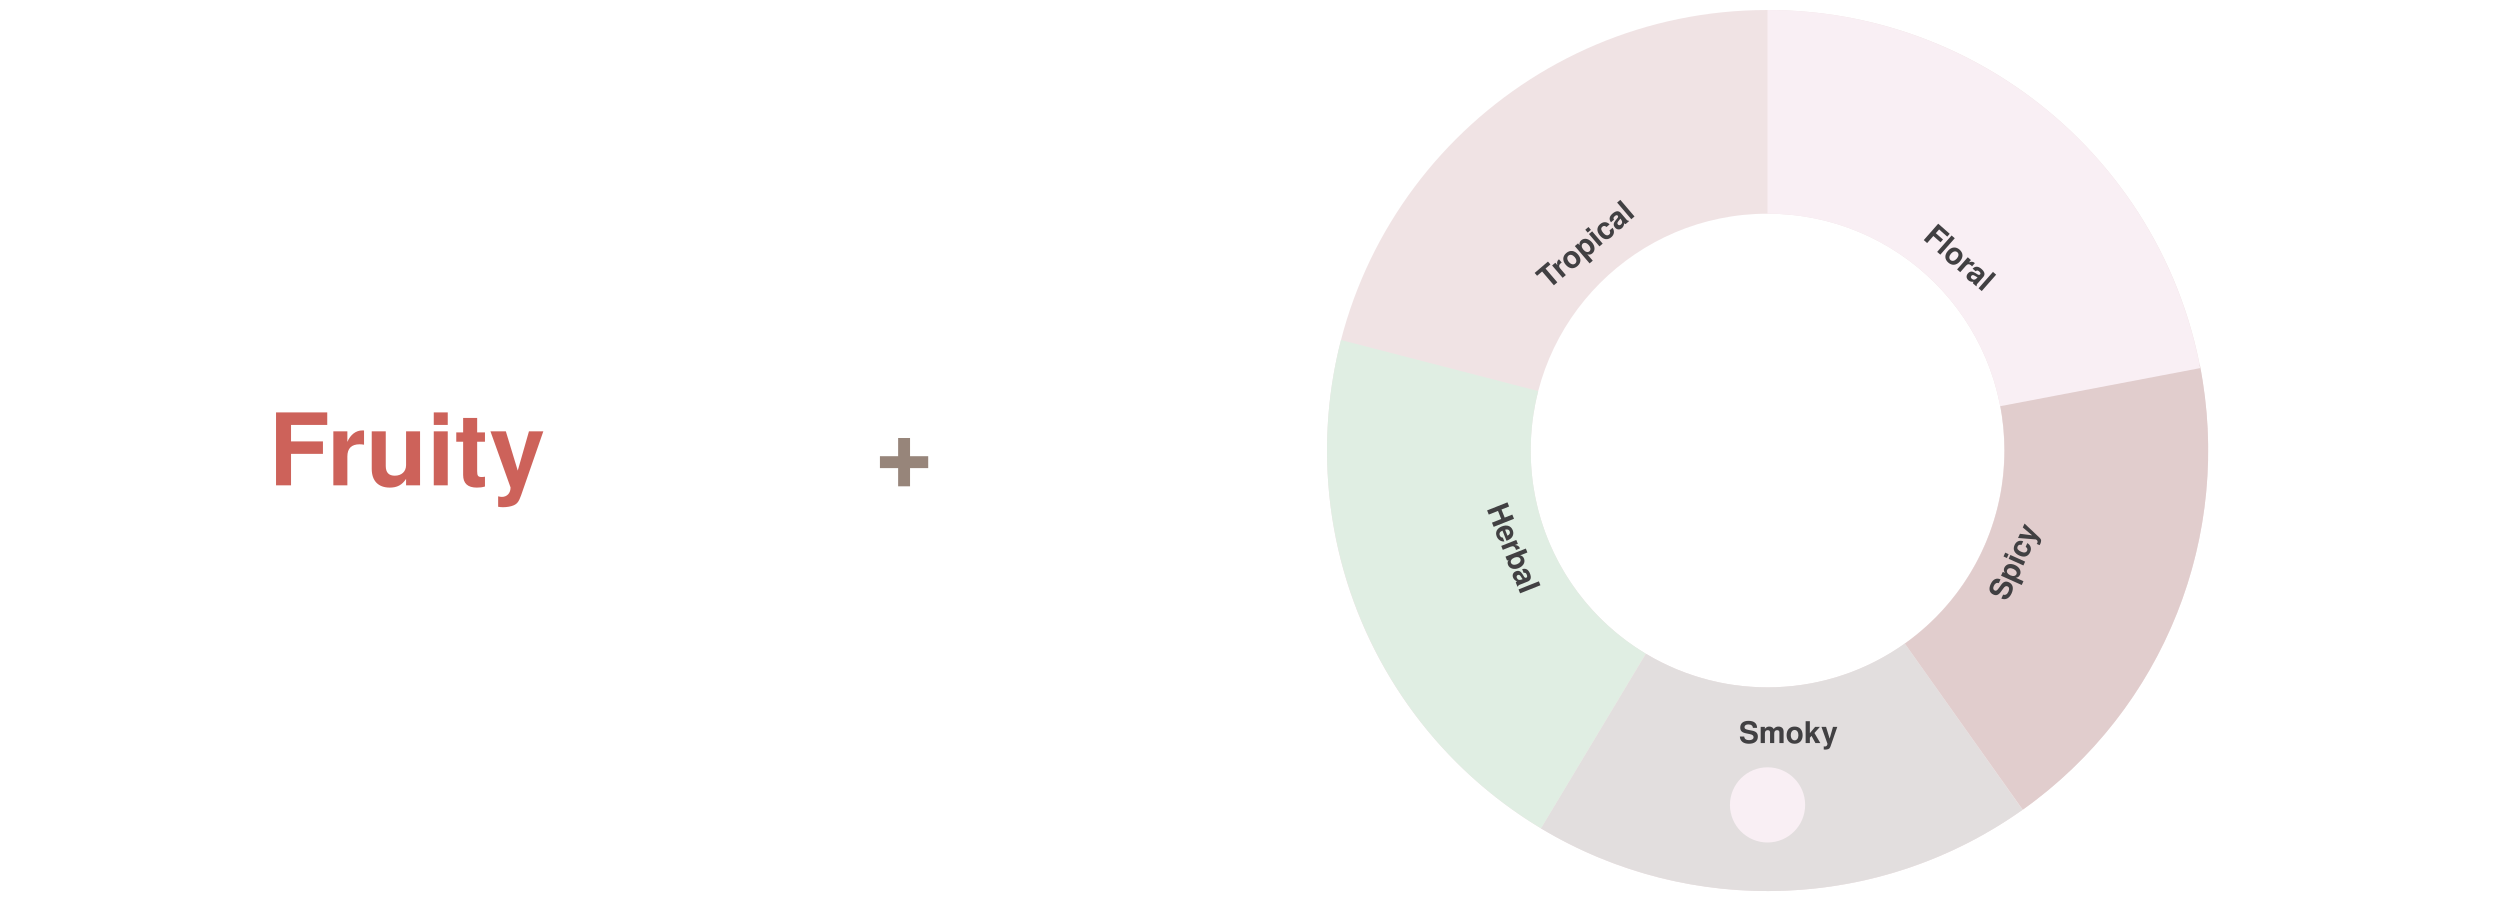
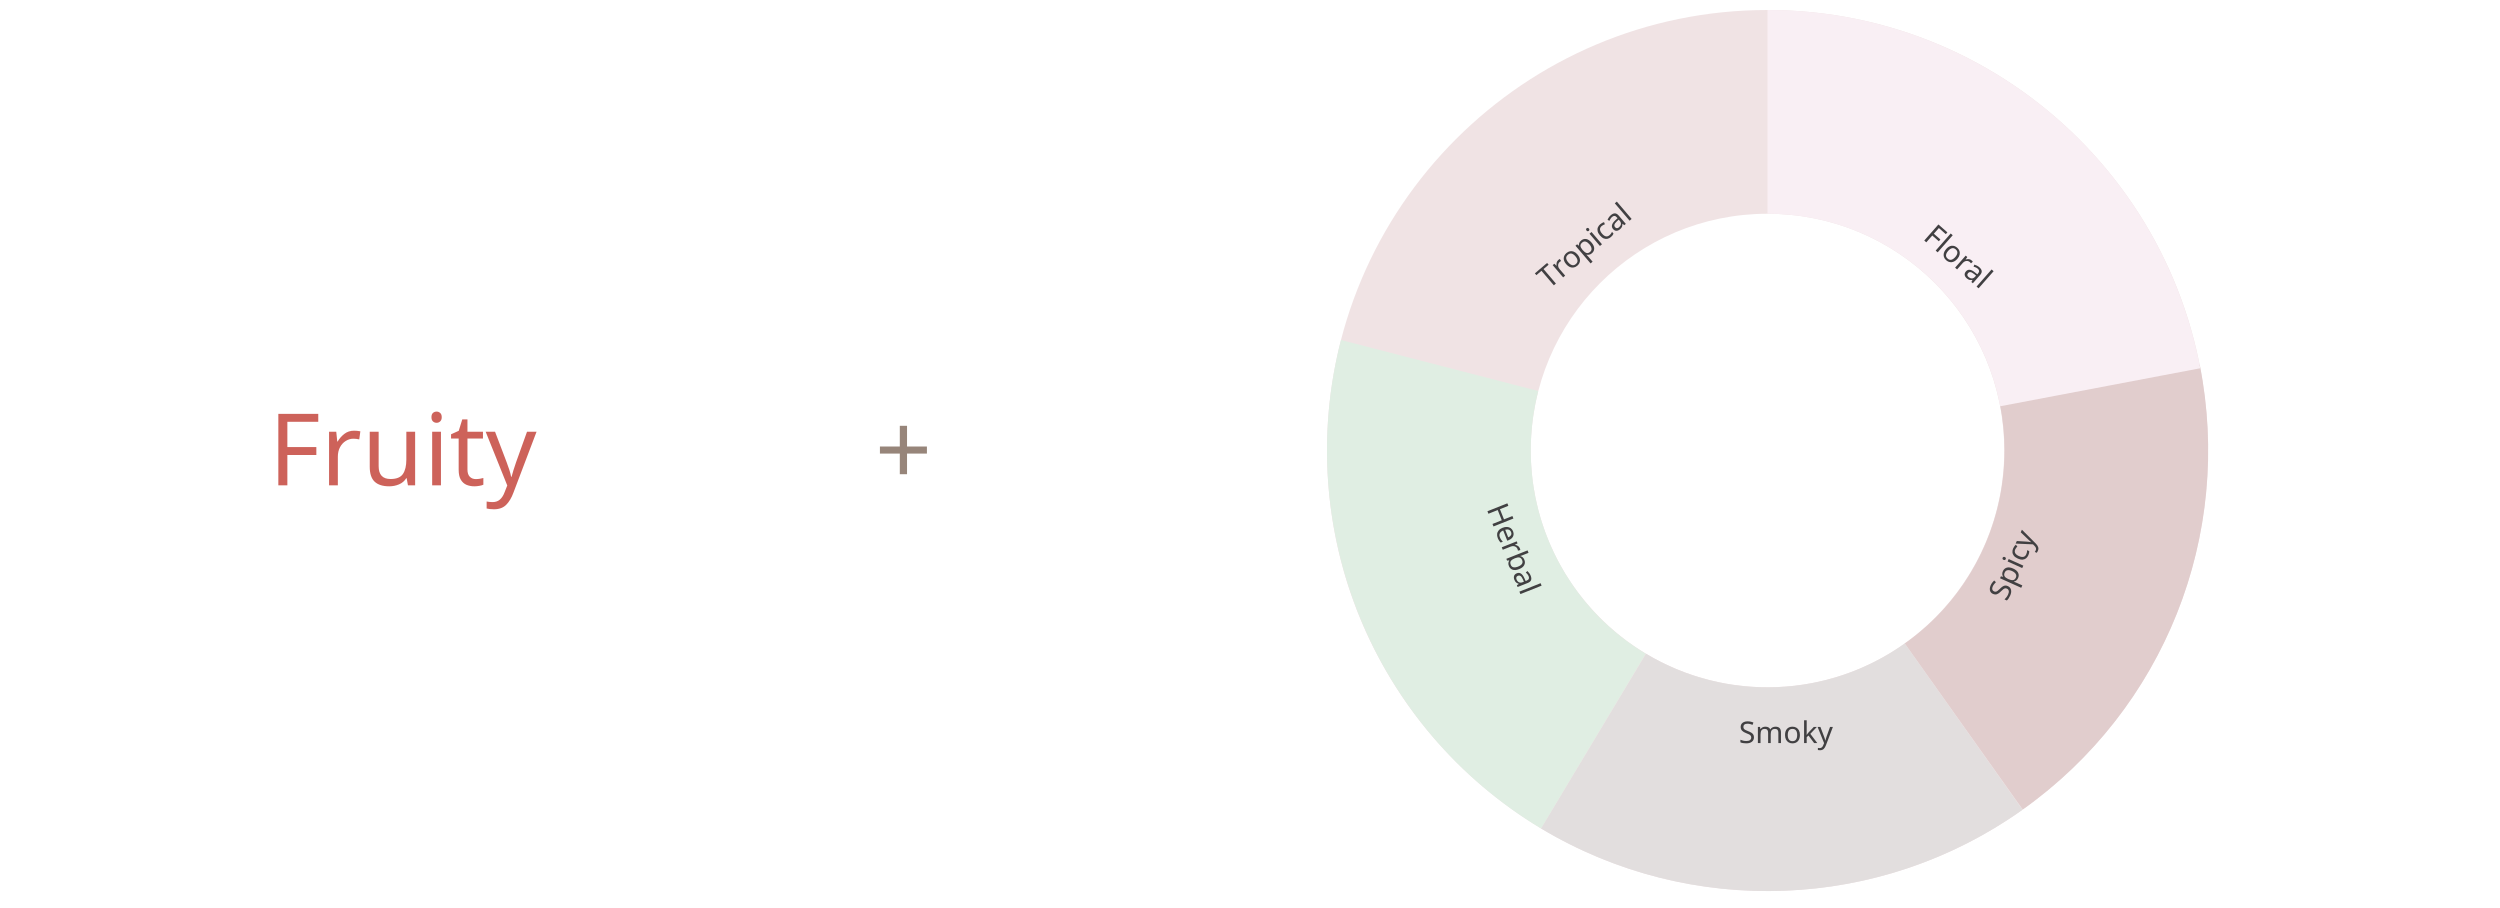
- <svg xmlns="http://www.w3.org/2000/svg" id="Layer_1" data-name="Layer 1" viewBox="0 0 1000 362.87">
-   <defs>
-     <style>.cls-1{fill:#f0e3e4;}.cls-2{fill:#e1cdcd;}.cls-3{fill:#e2dede;}.cls-4{fill:#e0eee3;}.cls-5{fill:#f9eff4;}.cls-6{font-size:12px;fill:#414042;}.cls-6,.cls-8,.cls-9{font-family:Helvetica-Bold, Helvetica;font-weight:700;}.cls-7{letter-spacing:-0.05em;}.cls-8,.cls-9{font-size:40px;}.cls-8{fill:#cd625a;}.cls-9{fill:#97857a;}</style>
-   </defs>
-   <path class="cls-1" d="M707,4A176.21,176.21,0,1,0,883.23,180.21,176.21,176.21,0,0,0,707,4Zm0,270.94a94.73,94.73,0,1,1,94.73-94.73A94.73,94.73,0,0,1,707,274.94Z" />
-   <path class="cls-2" d="M879.88,145.9,800,161.76a95.87,95.87,0,0,1,1.8,18.45,94.63,94.63,0,0,1-39.87,77.24l47.19,66.43a176.43,176.43,0,0,0,70.81-178Z" />
-   <path class="cls-3" d="M809,323.92l-47.09-66.5a94.79,94.79,0,0,1-103.54,4.09l-42,69.85A176.31,176.31,0,0,0,809,323.92Z" />
-   <path class="cls-4" d="M612.29,180.21a94.67,94.67,0,0,1,3-23.78L536.4,136a176.53,176.53,0,0,0,80,195.35l41.92-69.88A94.66,94.66,0,0,1,612.29,180.21Z" />
-   <path class="cls-5" d="M800.08,162.48l80-15.24A176.25,176.25,0,0,0,707,4V85.48A94.75,94.75,0,0,1,800.08,162.48Z" />
-   <text class="cls-6" transform="matrix(0.75, 0.66, -0.66, 0.75, 768.84, 95.45)">Floral</text>
-   <text class="cls-6" transform="matrix(0.41, -0.91, 0.91, 0.41, 802.75, 240.86)">Spicy</text>
-   <text class="cls-6" transform="translate(695.55 297.22)">Smoky</text>
-   <text class="cls-6" transform="matrix(0.37, 0.93, -0.93, 0.37, 594.54, 203.41)">Herbal</text>
-   <text class="cls-6" transform="translate(619.41 115.94) rotate(-40.47)">
-     <tspan class="cls-7">T</tspan>
-     <tspan x="6.67" y="0">ropical</tspan>
-   </text>
-   <circle class="cls-5" cx="707.02" cy="321.96" r="15.04" />
-   <text class="cls-8" transform="translate(107.46 194.12)">Fruity</text>
-   <text class="cls-9" transform="translate(349.97 194.12)">+</text>
+ <svg xmlns="http://www.w3.org/2000/svg" version="1.1" id="Layer_1" x="0px" y="0px" viewBox="0 0 1000 362.9" style="enable-background:new 0 0 1000 362.9;" xml:space="preserve">
+   <style type="text/css">
+ 	.st0{fill:#F0E3E4;}
+ 	.st1{fill:#E1CDCD;}
+ 	.st2{fill:#E2DEDE;}
+ 	.st3{fill:#E0EEE3;}
+ 	.st4{fill:#F9EFF4;}
+ 	.st5{fill:#414042;}
+ 	.st6{font-family:'Helvetica-Bold';}
+ 	.st7{font-size:11.989px;}
+ 	.st8{font-size:11.977px;}
+ 	.st9{font-size:12px;}
+ 	.st10{font-size:12.011px;}
+ 	.st11{fill:#CD625A;}
+ 	.st12{font-size:40px;}
+ 	.st13{fill:#97857A;}
+ </style>
+   <path class="st0" d="M707,4c-97.3,0-176.2,78.9-176.2,176.2c0,97.3,78.9,176.2,176.2,176.2c97.3,0,176.2-78.9,176.2-176.2  C883.2,82.9,804.3,4,707,4C707,4,707,4,707,4z M707,274.9c-52.3,0-94.7-42.4-94.7-94.7s42.4-94.7,94.7-94.7s94.7,42.4,94.7,94.7v0  C801.7,232.5,759.3,274.9,707,274.9z" />
+   <path class="st1" d="M879.9,145.9L800,161.8c1.2,6.1,1.8,12.3,1.8,18.4c0,30.7-14.8,59.5-39.9,77.2l47.2,66.4  C865.7,283.6,893.4,214,879.9,145.9L879.9,145.9z" />
+   <path class="st2" d="M809,323.9l-47.1-66.5c-30.6,21.8-71.3,23.4-103.5,4.1l-42,69.9C676.4,367.3,752,364.4,809,323.9z" />
+   <path class="st3" d="M612.3,180.2c0-8,1-16,3-23.8L536.4,136c-19.5,75.6,13,155.1,80,195.4l41.9-69.9  C629.8,244.4,612.3,213.5,612.3,180.2z" />
+   <path class="st4" d="M800.1,162.5l80-15.2C864.2,64.1,791.6,4,707,4v81.5C752.5,85.5,791.6,117.8,800.1,162.5z" />
+   <text transform="matrix(0.7507 0.6606 -0.6606 0.7507 768.8397 95.4502)" class="st5 st6 st7">Floral</text>
+   <text transform="matrix(0.4108 -0.9117 0.9117 0.4108 802.7494 240.859)" class="st5 st6 st8">Spicy</text>
+   <text transform="matrix(1 0 0 1 695.55 297.22)" class="st5 st6 st9">Smoky</text>
+   <text transform="matrix(0.3697 0.9292 -0.9292 0.3697 594.5391 203.4099)" class="st5 st6 st10">Herbal</text>
+   <text transform="matrix(0.7607 -0.649 0.649 0.7607 619.41 115.9398)" class="st5 st6 st9">T</text>
+   <text transform="matrix(0.7607 -0.649 0.649 0.7607 624.4843 111.6107)" class="st5 st6 st9">ropical</text>
+   <text transform="matrix(1 0 0 1 107.46 194.12)" class="st11 st6 st12">Fruity</text>
+   <text transform="matrix(1 0 0 1 349.97 194.12)" class="st13 st6 st12">+</text>
</svg>
